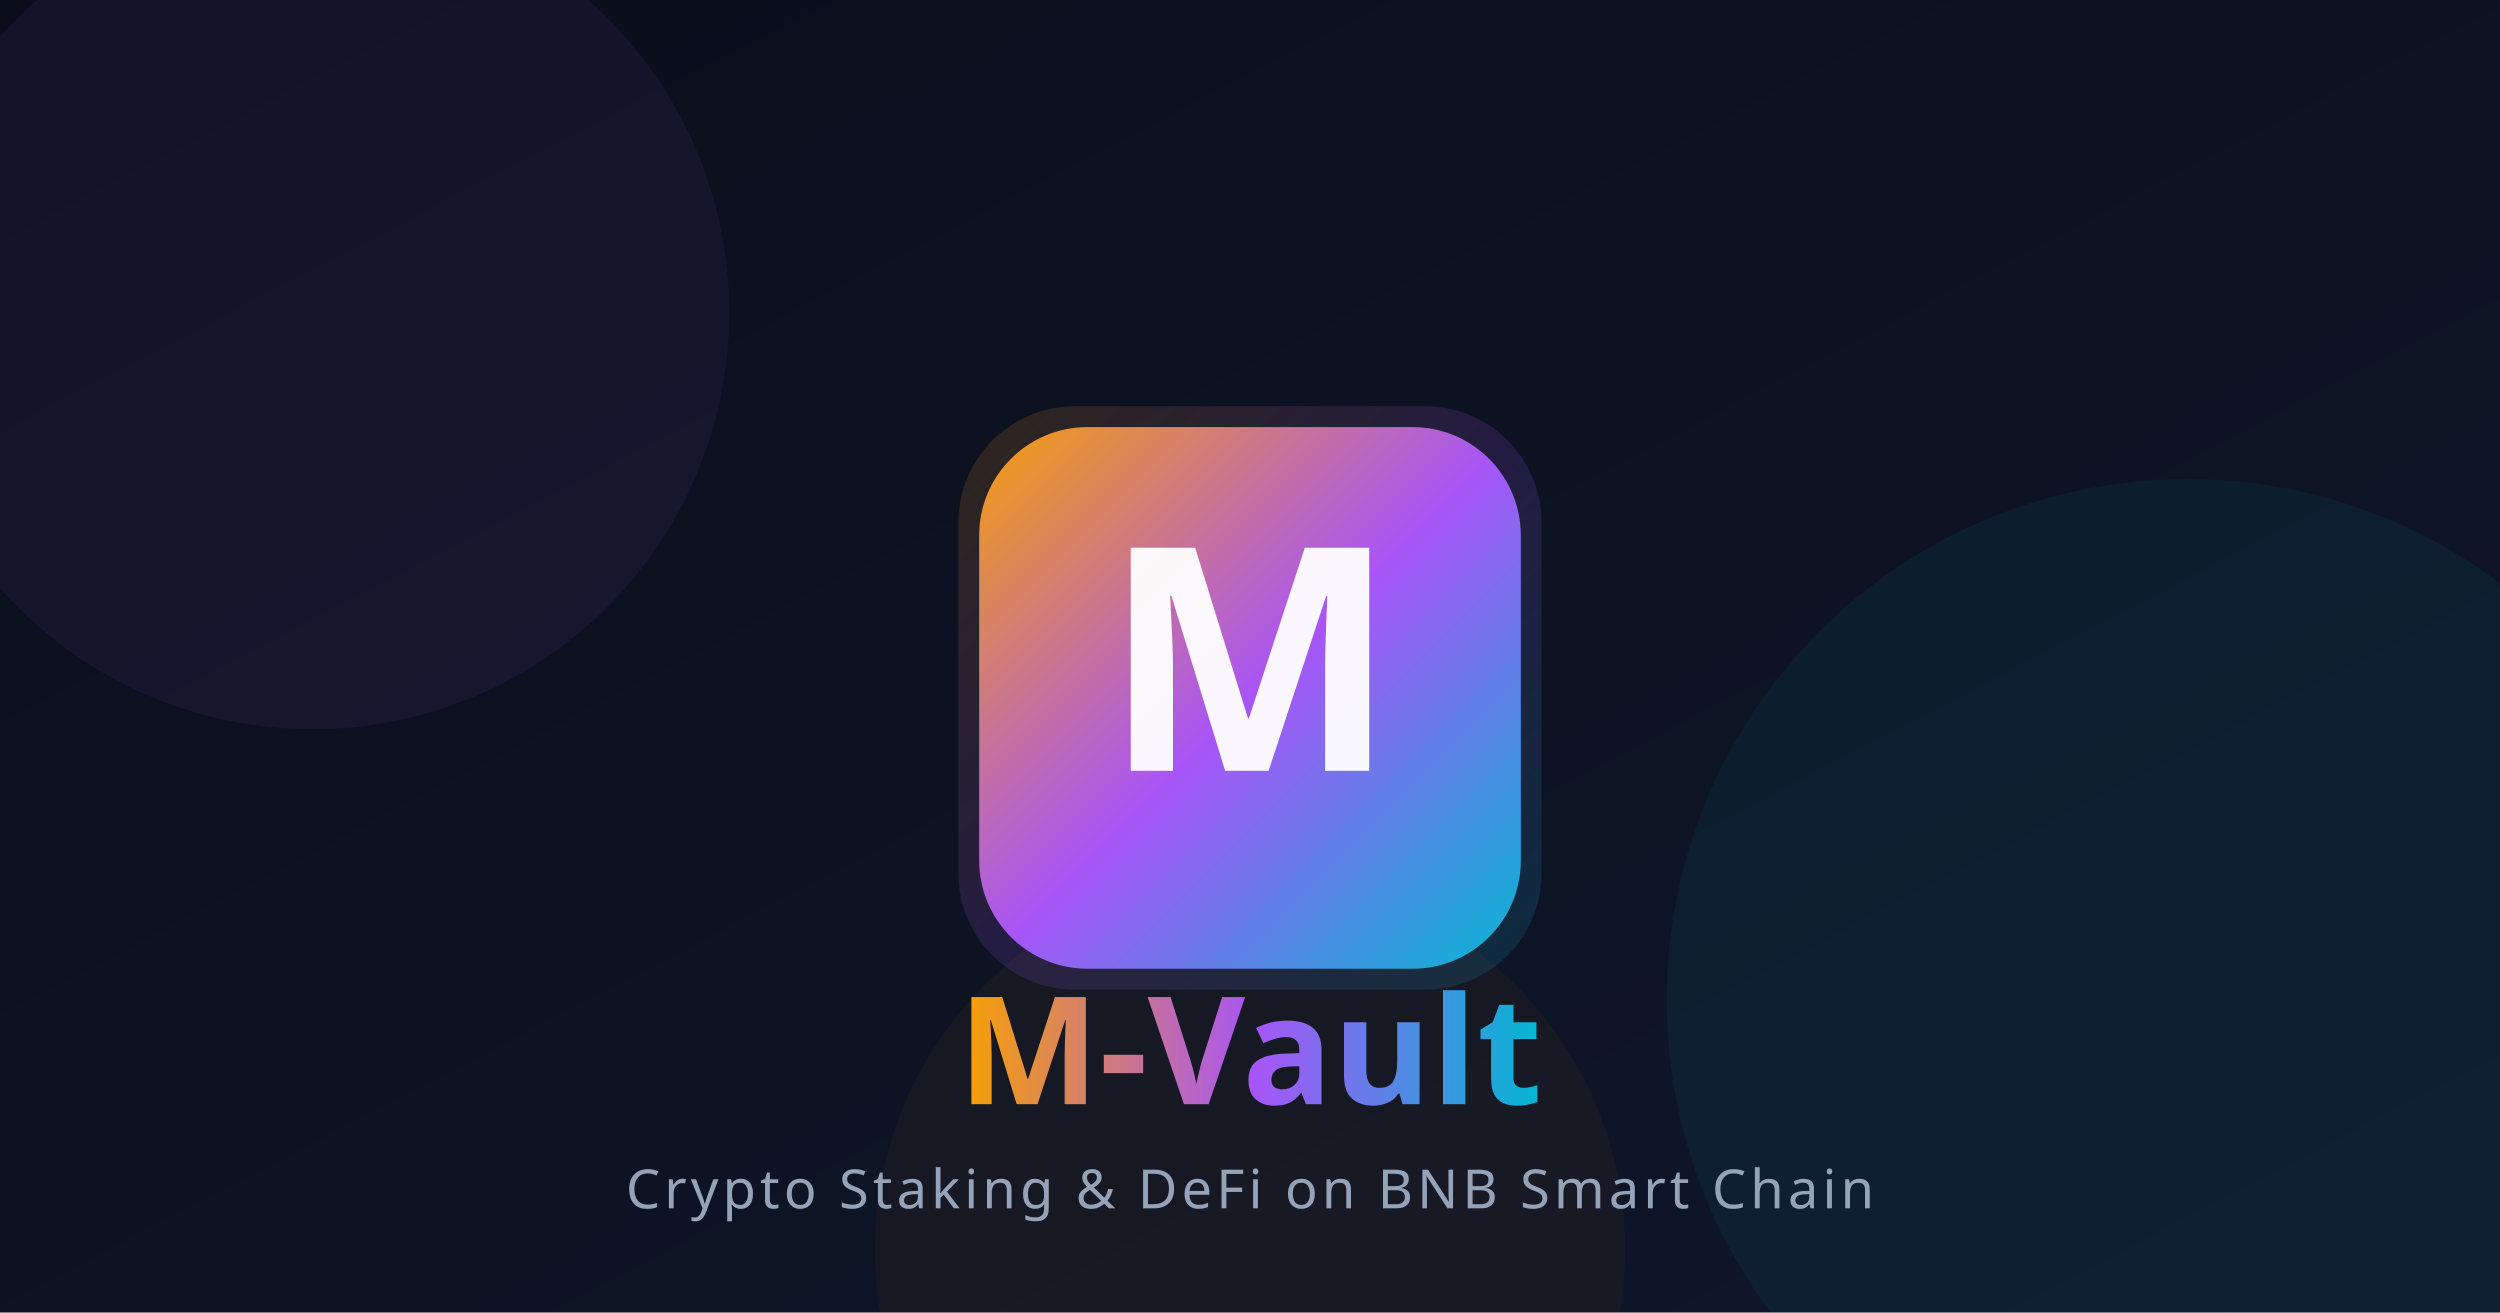
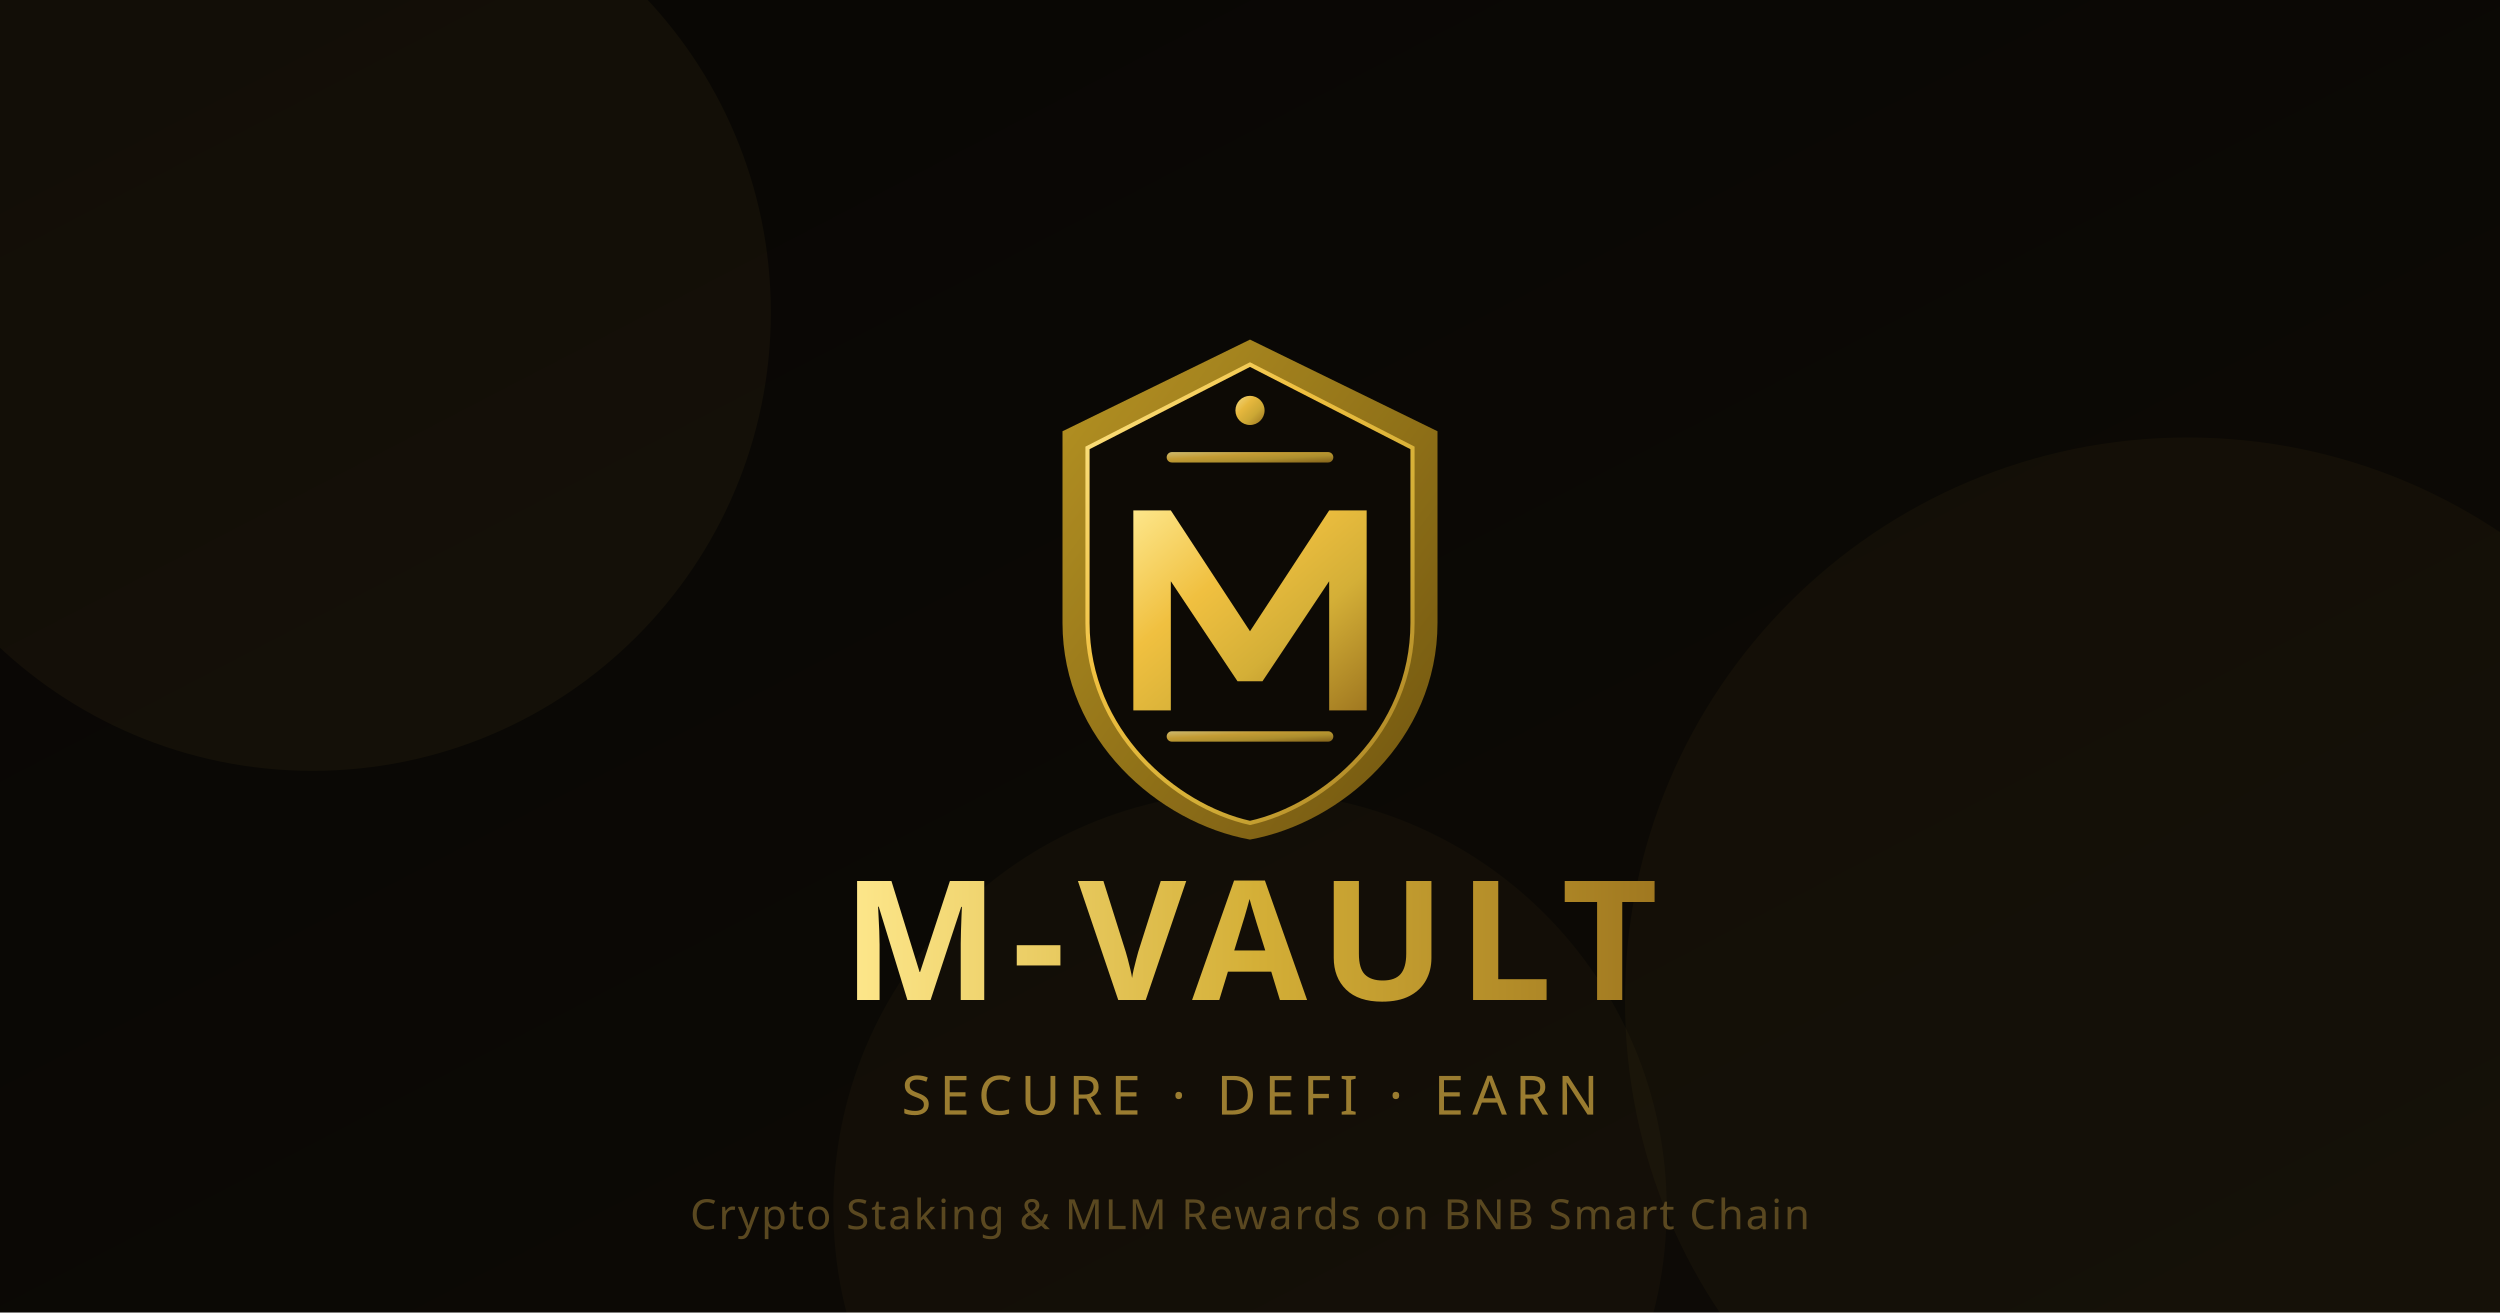
<svg xmlns="http://www.w3.org/2000/svg" width="1200" height="630" viewBox="0 0 1200 630">
  <defs>
    <linearGradient id="bg" x1="0%" y1="0%" x2="100%" y2="100%">
-       <stop offset="0%" stop-color="#0a0e1a" />
-       <stop offset="100%" stop-color="#0f172a" />
+       <stop offset="0%" stop-color="#080604" />
+       <stop offset="100%" stop-color="#0e0b06" />
    </linearGradient>
-     <linearGradient id="logoGrad" x1="0%" y1="0%" x2="100%" y2="100%">
-       <stop offset="0%" stop-color="#f59e0b" />
-       <stop offset="50%" stop-color="#a855f7" />
-       <stop offset="100%" stop-color="#06b6d4" />
+     <linearGradient id="goldGrad" x1="0%" y1="0%" x2="100%" y2="100%">
+       <stop offset="0%" stop-color="#fde68a" />
+       <stop offset="35%" stop-color="#f0c040" />
+       <stop offset="65%" stop-color="#d4af37" />
+       <stop offset="100%" stop-color="#a07820" />
+     </linearGradient>
+     <linearGradient id="goldDark" x1="0%" y1="0%" x2="100%" y2="100%">
+       <stop offset="0%" stop-color="#c9a227" />
+       <stop offset="100%" stop-color="#7a5c10" />
    </linearGradient>
    <linearGradient id="titleGrad" x1="0%" y1="0%" x2="100%" y2="0%">
-       <stop offset="0%" stop-color="#f59e0b" />
-       <stop offset="50%" stop-color="#a855f7" />
-       <stop offset="100%" stop-color="#06b6d4" />
+       <stop offset="0%" stop-color="#fde68a" />
+       <stop offset="50%" stop-color="#d4af37" />
+       <stop offset="100%" stop-color="#a07820" />
    </linearGradient>
    <filter id="glow">
      <feGaussianBlur stdDeviation="20" result="blur" />
      <feComposite in="SourceGraphic" in2="blur" operator="over" />
    </filter>
  </defs>
  <rect width="1200" height="630" fill="url(#bg)" />
-   <circle cx="150" cy="150" r="200" fill="#a855f7" opacity="0.07" />
-   <circle cx="1050" cy="480" r="250" fill="#06b6d4" opacity="0.06" />
-   <circle cx="600" cy="600" r="180" fill="#f59e0b" opacity="0.04" />
-   <rect x="460" y="195" width="280" height="280" rx="56" fill="url(#logoGrad)" opacity="0.15" />
-   <rect x="470" y="205" width="260" height="260" rx="52" fill="url(#logoGrad)" />
-   <text x="600" y="370" text-anchor="middle" font-family="system-ui,sans-serif" font-weight="900" font-size="150" fill="white" opacity="0.95">M</text>
-   <text x="600" y="530" text-anchor="middle" font-family="system-ui,sans-serif" font-weight="800" font-size="72" fill="url(#titleGrad)">M-Vault</text>
-   <text x="600" y="580" text-anchor="middle" font-family="system-ui,sans-serif" font-weight="400" font-size="26" fill="#94a3b8" letter-spacing="2">Crypto Staking &amp; DeFi on BNB Smart Chain</text>
+   <circle cx="150" cy="150" r="220" fill="#d4af37" opacity="0.05" />
+   <circle cx="1050" cy="480" r="270" fill="#c9a227" opacity="0.04" />
+   <circle cx="600" cy="580" r="200" fill="#f0c040" opacity="0.03" />
+   <g transform="translate(472, 155)">
+     <path d="M128 8 L218 52 L218 144 C218 200 172 240 128 248 C84 240 38 200 38 144 L38 52 Z" fill="url(#goldDark)" opacity="0.9" />
+     <path d="M128 20 L206 60 L206 144 C206 196 164 232 128 240 C92 232 50 196 50 144 L50 60 Z" fill="#0d0a05" stroke="url(#goldGrad)" stroke-width="2" />
+     <rect x="88" y="62" width="80" height="5" rx="2.5" fill="url(#goldGrad)" opacity="0.8" />
+     <path d="M72 186 L72 90 L90 90 L128 148 L166 90 L184 90 L184 186 L166 186 L166 124 L134 172 L122 172 L90 124 L90 186 Z" fill="url(#goldGrad)" />
+     <rect x="88" y="196" width="80" height="5" rx="2.5" fill="url(#goldGrad)" opacity="0.8" />
+     <circle cx="128" cy="42" r="7" fill="url(#goldGrad)" opacity="0.95" />
+   </g>
+   <text x="600" y="480" text-anchor="middle" font-family="system-ui,sans-serif" font-weight="800" font-size="80" fill="url(#titleGrad)" letter-spacing="6">M-VAULT</text>
+   <text x="600" y="535" text-anchor="middle" font-family="system-ui,sans-serif" font-weight="400" font-size="26" fill="#9a7c30" letter-spacing="4">SECURE · DEFI · EARN</text>
+   <text x="600" y="590" text-anchor="middle" font-family="system-ui,sans-serif" font-weight="300" font-size="20" fill="#5a4820" letter-spacing="1">Crypto Staking &amp; MLM Rewards on BNB Smart Chain</text>
</svg>
